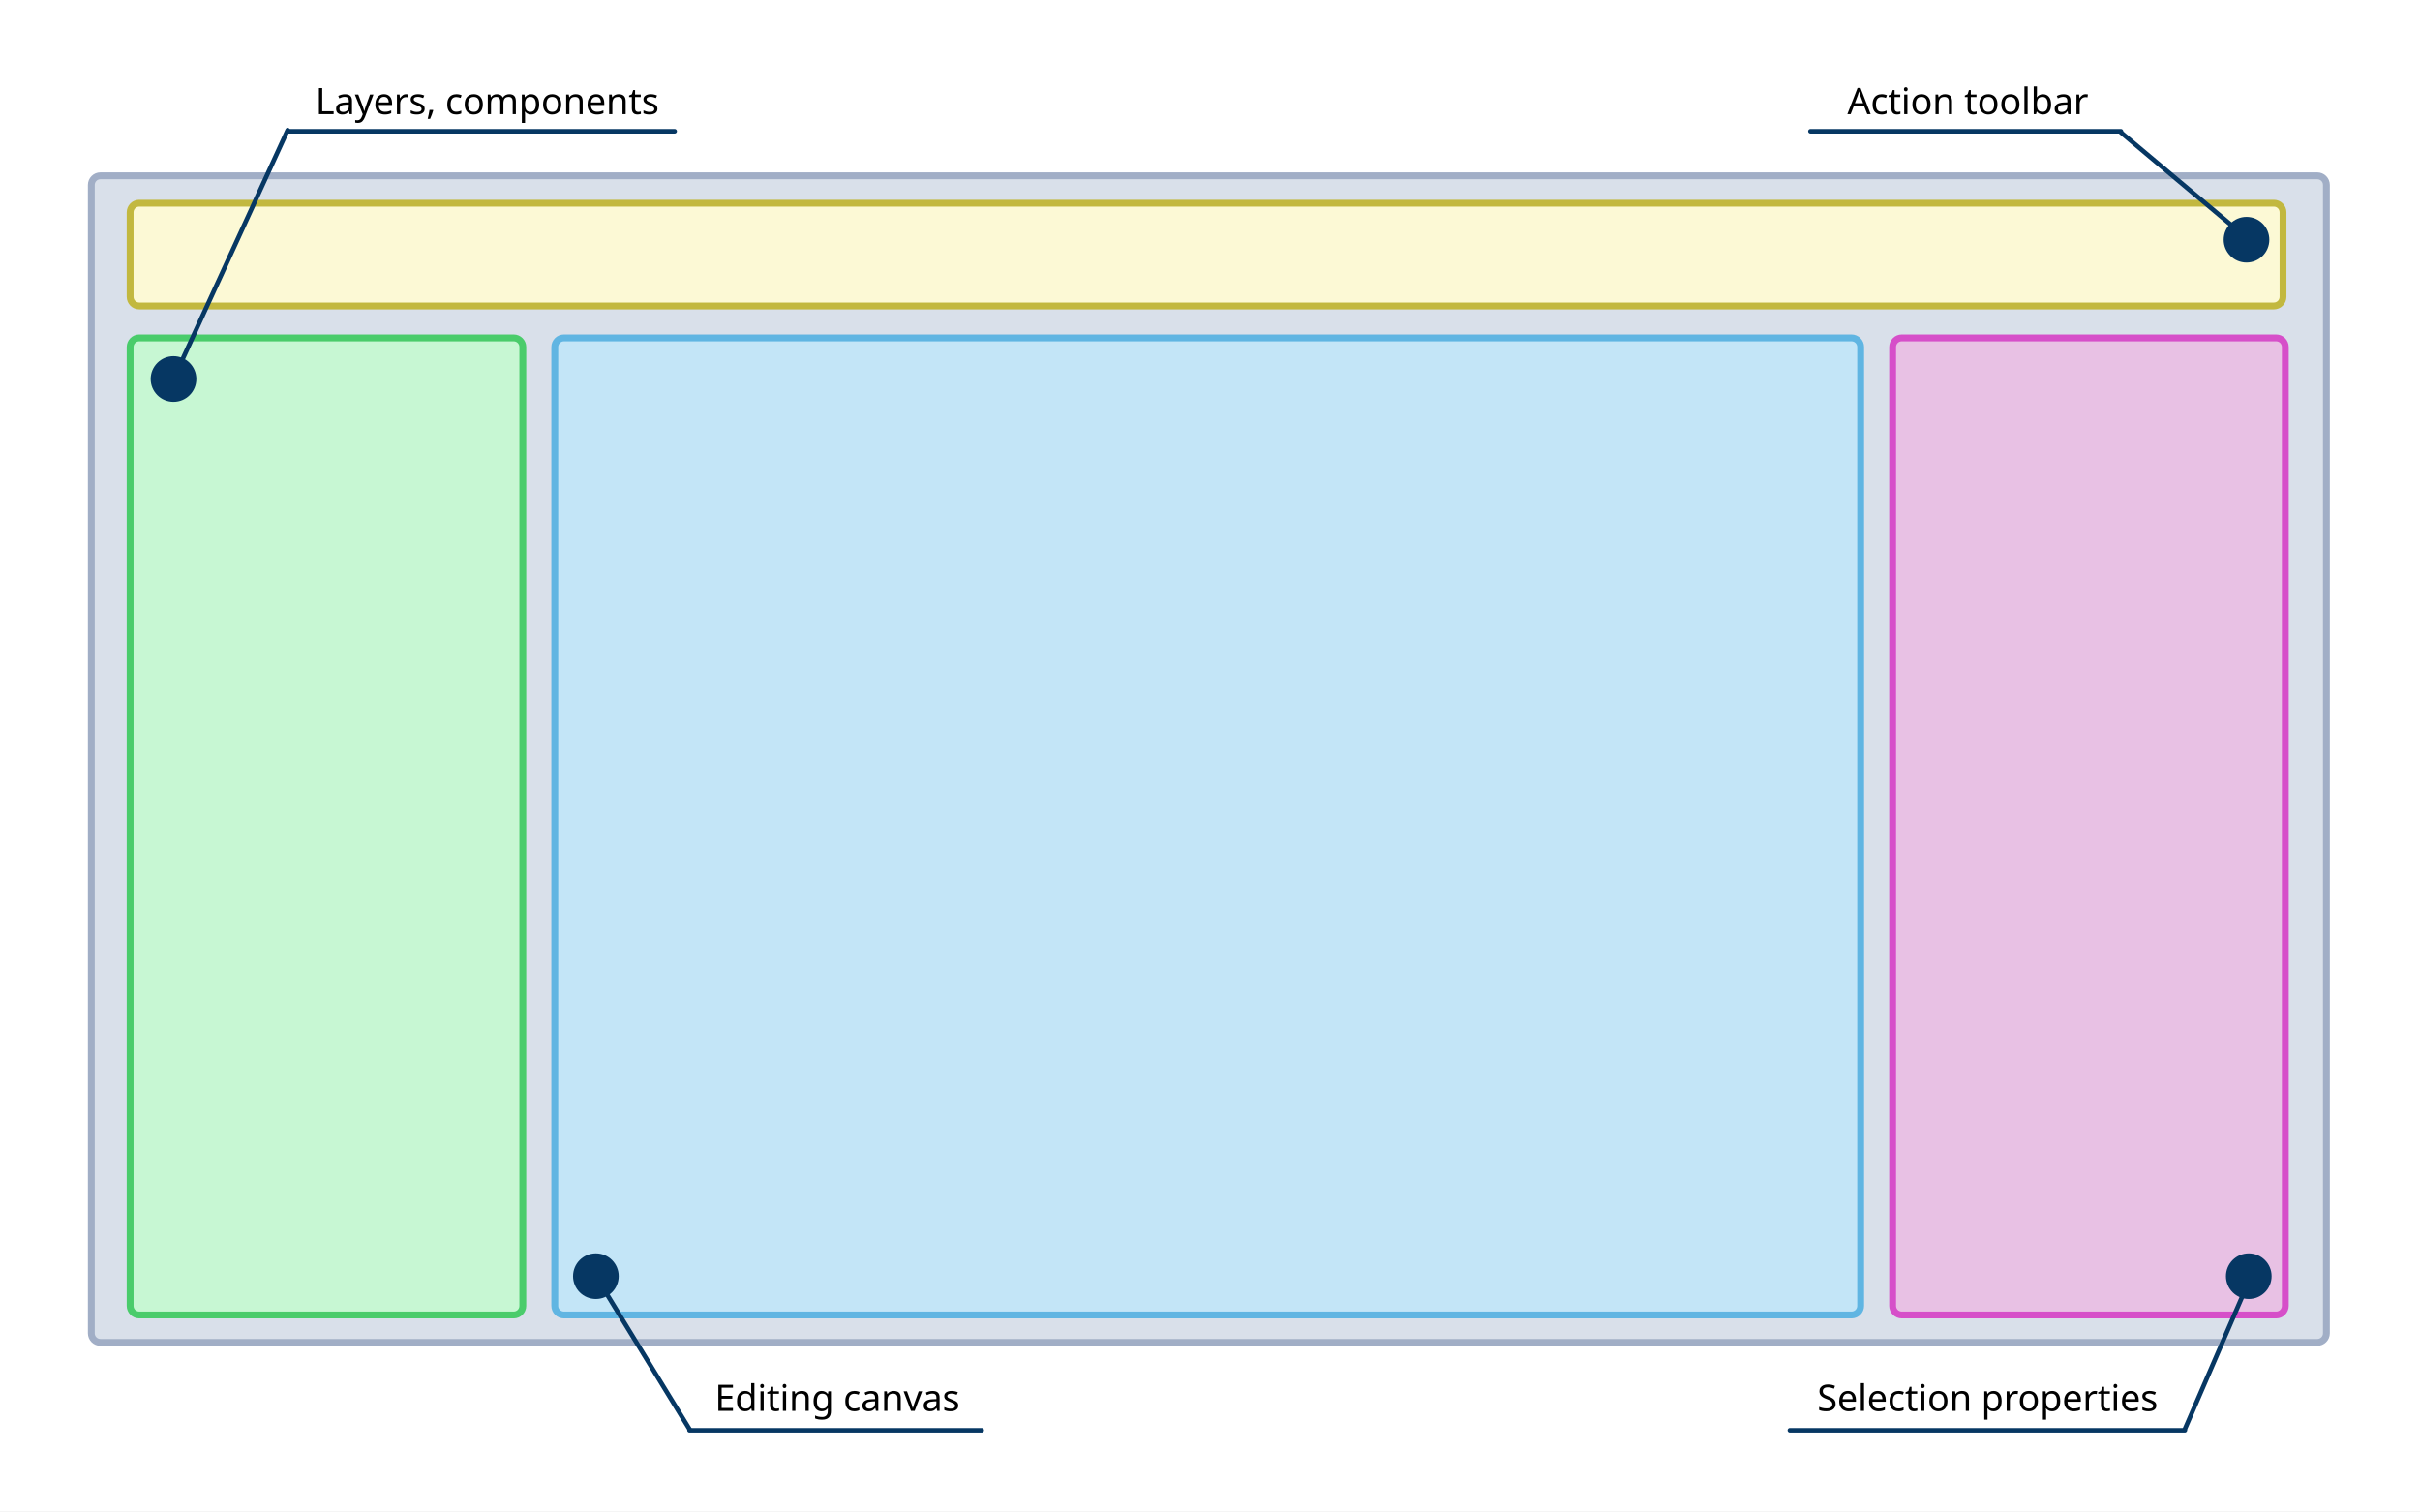
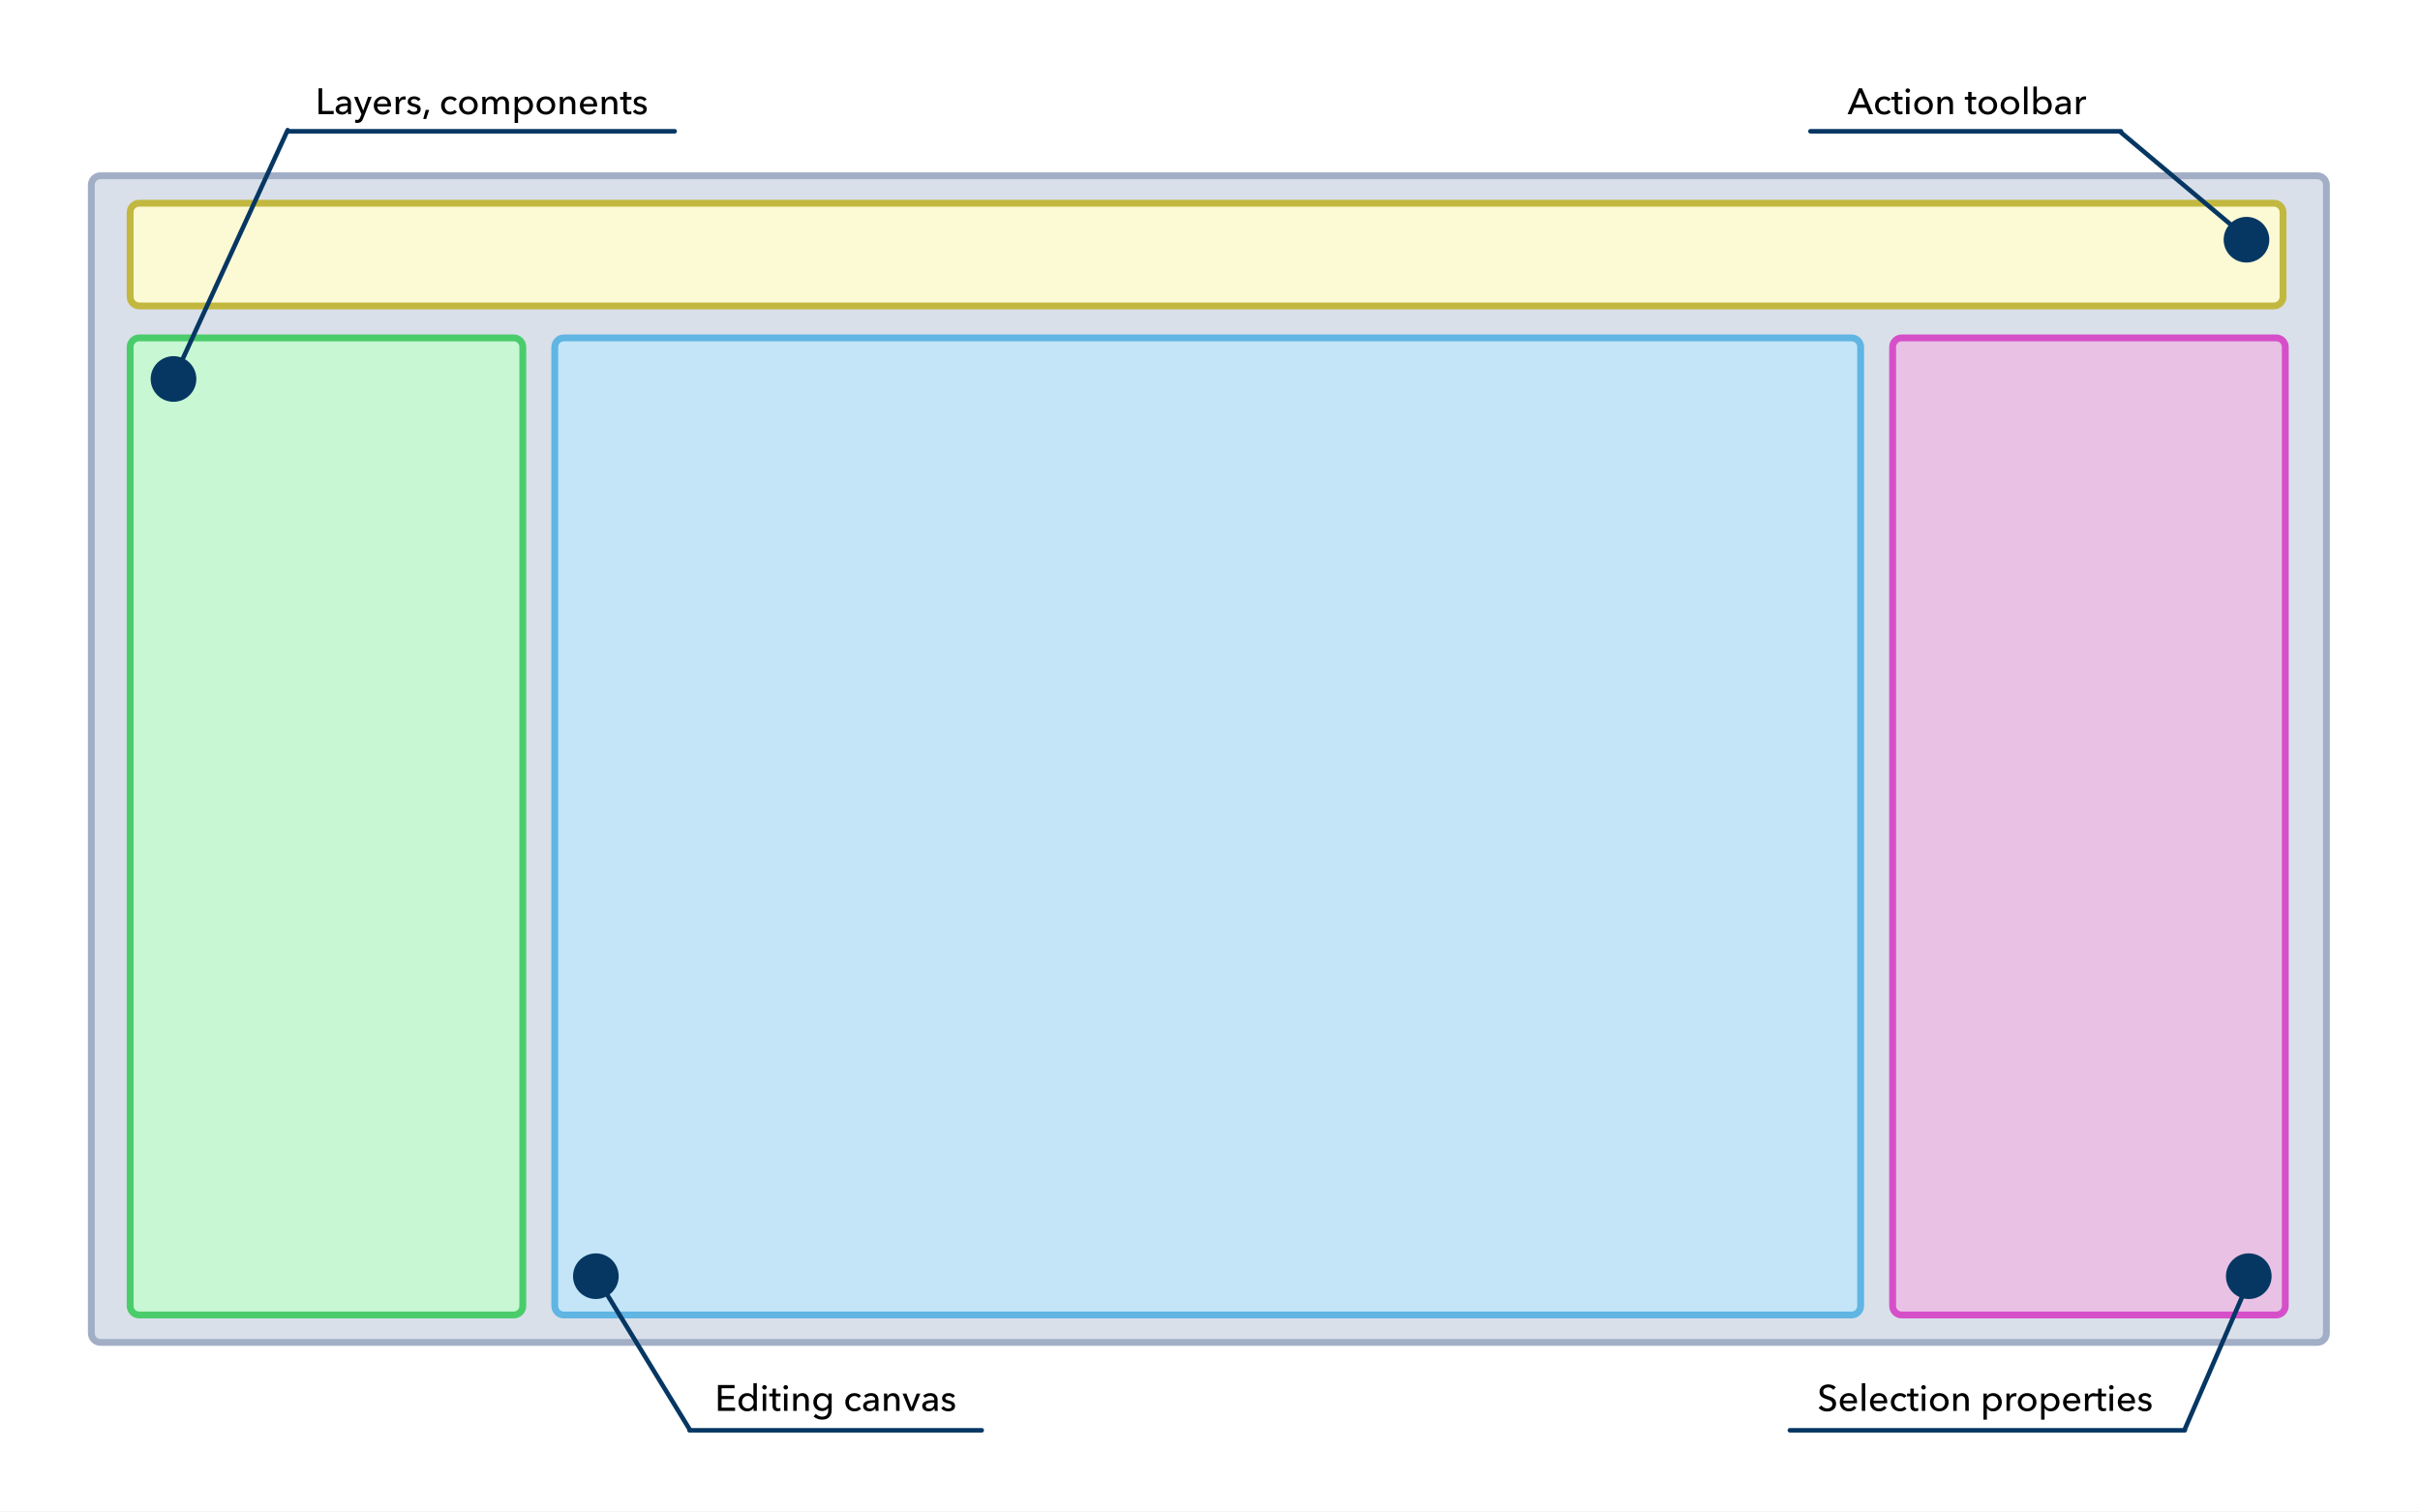
<svg xmlns="http://www.w3.org/2000/svg" width="1060px" height="662px" viewBox="0 0 1060 662" version="1.1">
  <g id="comp_designPatterns" stroke="none" stroke-width="1" fill="none" fill-rule="evenodd">
    <rect fill="#FFFFFF" x="0" y="0" width="1060" height="662" />
    <g id="Group" transform="translate(40, 77)" stroke-width="3">
      <rect id="Rectangle" stroke="#A1AEC6" fill="#D9E0EA" x="0" y="0" width="979" height="511" rx="4" />
      <rect id="Rectangle" stroke="#4ACC6B" fill="#C7F7D3" x="17" y="71" width="172" height="428" rx="4" />
      <rect id="Rectangle" stroke="#60B5E2" fill="#C3E5F7" x="203" y="71" width="572" height="428" rx="4" />
      <rect id="Rectangle" stroke="#D64FC9" fill="#E8C1E4" x="789" y="71" width="172" height="428" rx="4" />
      <rect id="Rectangle" stroke="#C2B83F" fill="#FCF9D5" x="17" y="12" width="943" height="45" rx="4" />
    </g>
    <circle id="Oval" fill="#063763" cx="76" cy="166" r="10" />
    <circle id="Oval" fill="#063763" cx="261" cy="559" r="10" />
    <circle id="Oval" fill="#063763" cx="985" cy="559" r="10" />
    <circle id="Oval" fill="#063763" cx="984" cy="105" r="10" />
    <line x1="985" y1="105" x2="929" y2="58" id="Line" stroke="#063763" stroke-width="2" stroke-linecap="round" stroke-linejoin="round" />
    <line x1="929" y1="57.5" x2="793" y2="57.5" id="Line" stroke="#063763" stroke-width="2" stroke-linecap="round" stroke-linejoin="round" />
-     <text id="Action-toolbar" font-family="AvenirNextforINTUIT-Medium, AvenirNext forINTUIT" font-size="16" font-weight="400" letter-spacing="-0.049" fill="#000000">
-       <tspan x="809.173" y="50">Action toolbar</tspan>
-     </text>
+     <path d="M811.013,50 L812.149,47.216 L817.525,47.216 L818.677,50 L820.469,50 L815.605,38.672 L814.165,38.672 L809.253,50 L811.013,50 Z M816.949,45.824 L812.709,45.824 L814.837,40.512 L816.949,45.824 Z M825.379,50.208 C826.595,50.208 827.571,49.76 828.211,49.024 L827.203,48.112 C826.803,48.624 826.147,48.944 825.379,48.944 C823.795,48.944 822.883,47.648 822.883,46.208 C822.883,44.752 823.795,43.472 825.363,43.472 C826.083,43.472 826.787,43.84 827.107,44.336 L828.195,43.456 C827.571,42.64 826.419,42.208 825.347,42.208 C823.027,42.208 821.299,43.824 821.299,46.208 C821.299,48.624 823.043,50.208 825.379,50.208 Z M832.066,50.128 C832.53,50.128 832.994,50.048 833.346,49.92 L833.298,48.688 C833.042,48.816 832.69,48.88 832.418,48.88 C831.666,48.88 831.346,48.512 831.346,47.6 L831.346,43.648 L833.362,43.648 L833.362,42.416 L831.346,42.416 L831.346,40.24 L829.858,40.24 L829.858,42.416 L828.402,42.416 L828.402,43.648 L829.858,43.648 L829.858,47.76 C829.858,49.328 830.642,50.128 832.066,50.128 Z M835.633,40.64 C836.177,40.64 836.641,40.224 836.641,39.68 C836.641,39.12 836.177,38.704 835.633,38.704 C835.089,38.704 834.641,39.136 834.641,39.68 C834.641,40.208 835.089,40.64 835.633,40.64 Z M836.385,50 L836.385,42.416 L834.881,42.416 L834.881,50 L836.385,50 Z M842.544,50.208 C844.864,50.208 846.64,48.528 846.64,46.192 C846.64,43.856 844.864,42.208 842.544,42.208 C840.224,42.208 838.464,43.856 838.464,46.192 C838.464,48.528 840.224,50.208 842.544,50.208 Z M842.544,48.944 C840.928,48.944 840.016,47.632 840.016,46.192 C840.016,44.752 840.928,43.456 842.544,43.456 C844.176,43.456 845.072,44.752 845.072,46.192 C845.072,47.632 844.176,48.944 842.544,48.944 Z M850.174,50 L850.174,45.968 C850.174,44.464 851.022,43.472 852.206,43.472 C853.598,43.472 853.934,44.56 853.934,45.792 L853.934,50 L855.438,50 L855.438,45.296 C855.438,43.6 854.558,42.208 852.606,42.208 C851.518,42.208 850.51,42.848 850.142,43.664 L850.094,43.664 C850.094,43.344 850.062,42.8 850.03,42.416 L848.606,42.416 C848.654,42.912 848.67,43.648 848.67,44.048 L848.67,50 L850.174,50 Z M864.3,50.128 C864.764,50.128 865.228,50.048 865.58,49.92 L865.532,48.688 C865.276,48.816 864.924,48.88 864.652,48.88 C863.9,48.88 863.58,48.512 863.58,47.6 L863.58,43.648 L865.596,43.648 L865.596,42.416 L863.58,42.416 L863.58,40.24 L862.092,40.24 L862.092,42.416 L860.636,42.416 L860.636,43.648 L862.092,43.648 L862.092,47.76 C862.092,49.328 862.876,50.128 864.3,50.128 Z M870.683,50.208 C873.003,50.208 874.779,48.528 874.779,46.192 C874.779,43.856 873.003,42.208 870.683,42.208 C868.363,42.208 866.603,43.856 866.603,46.192 C866.603,48.528 868.363,50.208 870.683,50.208 Z M870.683,48.944 C869.067,48.944 868.155,47.632 868.155,46.192 C868.155,44.752 869.067,43.456 870.683,43.456 C872.315,43.456 873.211,44.752 873.211,46.192 C873.211,47.632 872.315,48.944 870.683,48.944 Z M880.394,50.208 C882.714,50.208 884.49,48.528 884.49,46.192 C884.49,43.856 882.714,42.208 880.394,42.208 C878.074,42.208 876.314,43.856 876.314,46.192 C876.314,48.528 878.074,50.208 880.394,50.208 Z M880.394,48.944 C878.778,48.944 877.866,47.632 877.866,46.192 C877.866,44.752 878.778,43.456 880.394,43.456 C882.026,43.456 882.922,44.752 882.922,46.192 C882.922,47.632 882.026,48.944 880.394,48.944 Z M888.056,50 L888.056,37.904 L886.552,37.904 L886.552,50 L888.056,50 Z M894.887,50.208 C897.223,50.208 898.711,48.416 898.711,46.192 C898.711,43.952 897.175,42.208 894.919,42.208 C893.671,42.208 892.727,42.816 892.215,43.552 L892.167,43.552 L892.167,37.904 L890.663,37.904 L890.663,50 L892.119,50 L892.119,48.8 L892.151,48.8 C892.743,49.712 893.815,50.208 894.887,50.208 Z M894.631,48.944 C893.095,48.944 892.071,47.664 892.071,46.208 C892.071,44.752 893.095,43.456 894.631,43.456 C896.279,43.456 897.159,44.768 897.159,46.192 C897.159,47.616 896.279,48.944 894.631,48.944 Z M902.95,50.192 C904.086,50.192 904.95,49.728 905.494,48.912 L905.542,48.912 C905.542,49.264 905.59,49.664 905.67,50 L907.03,50 C906.95,49.632 906.918,49.008 906.918,48.496 L906.918,45.184 C906.918,43.504 905.926,42.208 903.75,42.208 C902.518,42.208 901.382,42.64 900.646,43.344 L901.446,44.304 C901.958,43.792 902.758,43.424 903.606,43.424 C904.726,43.424 905.478,43.968 905.478,45.088 L905.478,45.296 C902.918,45.296 900.198,45.568 900.198,47.856 C900.198,49.6 901.75,50.192 902.95,50.192 Z M903.286,49.008 C902.534,49.008 901.734,48.72 901.734,47.824 C901.734,46.544 903.622,46.384 905.11,46.384 L905.478,46.384 L905.478,46.784 C905.478,48.064 904.694,49.008 903.286,49.008 Z M910.885,50 L910.885,46.016 C910.885,44.752 911.573,43.584 913.013,43.584 C913.253,43.584 913.509,43.616 913.701,43.664 L913.765,42.272 C913.589,42.224 913.381,42.208 913.173,42.208 C912.149,42.208 911.269,42.816 910.853,43.696 L910.805,43.696 C910.805,43.376 910.773,42.8 910.741,42.416 L909.317,42.416 C909.365,42.912 909.381,43.648 909.381,44.048 L909.381,50 L910.885,50 Z" id="Actiontoolbar" fill="#000000" fill-rule="nonzero" />
    <line x1="261" y1="559" x2="302" y2="626" id="Line" stroke="#063763" stroke-width="2" stroke-linecap="round" stroke-linejoin="round" />
    <line x1="430" y1="626.5" x2="302" y2="626.5" id="Line" stroke="#063763" stroke-width="2" stroke-linecap="round" stroke-linejoin="round" />
-     <text id="Editing-canvas" font-family="AvenirNextforINTUIT-Medium, AvenirNext forINTUIT" font-size="16" font-weight="400" letter-spacing="-0.049" fill="#000000">
-       <tspan x="313.105" y="618">Editing canvas</tspan>
-     </text>
+     <path d="M321.985,618 L321.985,616.592 L316.065,616.592 L316.065,612.816 L321.409,612.816 L321.409,611.456 L316.065,611.456 L316.065,608.064 L321.745,608.064 L321.745,606.672 L314.481,606.672 L314.481,618 L321.985,618 Z M327.279,618.208 C328.351,618.208 329.439,617.712 330.015,616.8 L330.047,616.8 L330.047,618 L331.503,618 L331.503,605.904 L329.999,605.904 L329.999,611.552 L329.967,611.552 C329.439,610.816 328.495,610.208 327.263,610.208 C324.991,610.208 323.455,611.952 323.455,614.192 C323.455,616.416 324.943,618.208 327.279,618.208 Z M327.535,616.944 C325.887,616.944 325.023,615.616 325.023,614.192 C325.023,612.768 325.887,611.456 327.535,611.456 C329.071,611.456 330.095,612.752 330.095,614.208 C330.095,615.664 329.071,616.944 327.535,616.944 Z M334.846,608.64 C335.39,608.64 335.854,608.224 335.854,607.68 C335.854,607.12 335.39,606.704 334.846,606.704 C334.302,606.704 333.854,607.136 333.854,607.68 C333.854,608.208 334.302,608.64 334.846,608.64 Z M335.598,618 L335.598,610.416 L334.094,610.416 L334.094,618 L335.598,618 Z M340.589,618.128 C341.053,618.128 341.517,618.048 341.869,617.92 L341.821,616.688 C341.565,616.816 341.213,616.88 340.941,616.88 C340.189,616.88 339.869,616.512 339.869,615.6 L339.869,611.648 L341.885,611.648 L341.885,610.416 L339.869,610.416 L339.869,608.24 L338.381,608.24 L338.381,610.416 L336.925,610.416 L336.925,611.648 L338.381,611.648 L338.381,615.76 C338.381,617.328 339.165,618.128 340.589,618.128 Z M344.156,608.64 C344.7,608.64 345.164,608.224 345.164,607.68 C345.164,607.12 344.7,606.704 344.156,606.704 C343.612,606.704 343.164,607.136 343.164,607.68 C343.164,608.208 343.612,608.64 344.156,608.64 Z M344.908,618 L344.908,610.416 L343.404,610.416 L343.404,618 L344.908,618 Z M348.986,618 L348.986,613.968 C348.986,612.464 349.834,611.472 351.018,611.472 C352.41,611.472 352.746,612.56 352.746,613.792 L352.746,618 L354.25,618 L354.25,613.296 C354.25,611.6 353.37,610.208 351.418,610.208 C350.33,610.208 349.322,610.848 348.954,611.664 L348.906,611.664 C348.906,611.344 348.874,610.8 348.842,610.416 L347.418,610.416 C347.466,610.912 347.482,611.648 347.482,612.048 L347.482,618 L348.986,618 Z M360.089,621.84 C363.241,621.84 364.281,619.824 364.281,617.616 L364.281,610.416 L362.825,610.416 L362.825,611.632 L362.793,611.632 C362.217,610.688 361.145,610.208 360.057,610.208 C357.737,610.208 356.249,611.984 356.249,614.16 C356.249,616.336 357.753,618.064 360.073,618.064 C361.145,618.064 362.185,617.6 362.745,616.752 L362.777,616.752 L362.777,617.728 C362.777,619.296 362.105,620.528 360.105,620.528 C359.065,620.528 357.993,620.032 357.337,619.296 L356.377,620.464 C357.321,621.328 358.777,621.84 360.089,621.84 Z M360.313,616.8 C358.729,616.8 357.801,615.52 357.801,614.128 C357.801,612.672 358.729,611.456 360.313,611.456 C361.849,611.456 362.889,612.688 362.889,614.128 C362.889,615.632 361.865,616.8 360.313,616.8 Z M374.343,618.208 C375.559,618.208 376.535,617.76 377.175,617.024 L376.167,616.112 C375.767,616.624 375.111,616.944 374.343,616.944 C372.759,616.944 371.847,615.648 371.847,614.208 C371.847,612.752 372.759,611.472 374.327,611.472 C375.047,611.472 375.751,611.84 376.071,612.336 L377.159,611.456 C376.535,610.64 375.383,610.208 374.311,610.208 C371.991,610.208 370.263,611.824 370.263,614.208 C370.263,616.624 372.007,618.208 374.343,618.208 Z M380.806,618.192 C381.942,618.192 382.806,617.728 383.35,616.912 L383.398,616.912 C383.398,617.264 383.446,617.664 383.526,618 L384.886,618 C384.806,617.632 384.774,617.008 384.774,616.496 L384.774,613.184 C384.774,611.504 383.782,610.208 381.606,610.208 C380.374,610.208 379.238,610.64 378.502,611.344 L379.302,612.304 C379.814,611.792 380.614,611.424 381.462,611.424 C382.582,611.424 383.334,611.968 383.334,613.088 L383.334,613.296 C380.774,613.296 378.054,613.568 378.054,615.856 C378.054,617.6 379.606,618.192 380.806,618.192 Z M381.142,617.008 C380.39,617.008 379.59,616.72 379.59,615.824 C379.59,614.544 381.478,614.384 382.966,614.384 L383.334,614.384 L383.334,614.784 C383.334,616.064 382.55,617.008 381.142,617.008 Z M388.74,618 L388.74,613.968 C388.74,612.464 389.588,611.472 390.772,611.472 C392.164,611.472 392.5,612.56 392.5,613.792 L392.5,618 L394.004,618 L394.004,613.296 C394.004,611.6 393.124,610.208 391.172,610.208 C390.084,610.208 389.076,610.848 388.708,611.664 L388.66,611.664 C388.66,611.344 388.628,610.8 388.596,610.416 L387.172,610.416 C387.22,610.912 387.236,611.648 387.236,612.048 L387.236,618 L388.74,618 Z M400.067,618 L403.107,610.416 L401.507,610.416 L399.267,616.384 L399.235,616.384 L397.011,610.416 L395.347,610.416 L398.435,618 L400.067,618 Z M406.706,618.192 C407.842,618.192 408.706,617.728 409.25,616.912 L409.298,616.912 C409.298,617.264 409.346,617.664 409.426,618 L410.786,618 C410.706,617.632 410.674,617.008 410.674,616.496 L410.674,613.184 C410.674,611.504 409.682,610.208 407.506,610.208 C406.274,610.208 405.138,610.64 404.402,611.344 L405.202,612.304 C405.714,611.792 406.514,611.424 407.362,611.424 C408.482,611.424 409.234,611.968 409.234,613.088 L409.234,613.296 C406.674,613.296 403.954,613.568 403.954,615.856 C403.954,617.6 405.506,618.192 406.706,618.192 Z M407.042,617.008 C406.29,617.008 405.49,616.72 405.49,615.824 C405.49,614.544 407.378,614.384 408.866,614.384 L409.234,614.384 L409.234,614.784 C409.234,616.064 408.45,617.008 407.042,617.008 Z M415.313,618.208 C416.849,618.208 418.337,617.552 418.337,615.76 C418.337,614.432 417.233,613.84 415.793,613.52 C414.641,613.264 414.065,613.024 414.065,612.384 C414.065,611.664 414.785,611.392 415.473,611.392 C416.241,611.392 416.897,611.792 417.233,612.336 L418.273,611.456 C417.729,610.64 416.593,610.208 415.521,610.208 C414.081,610.208 412.657,610.896 412.657,612.528 C412.657,613.952 413.857,614.384 414.865,614.624 C416.161,614.928 416.849,615.184 416.849,615.888 C416.849,616.72 416.097,616.992 415.345,616.992 C414.497,616.992 413.729,616.528 413.329,615.936 L412.257,616.848 C412.977,617.76 414.161,618.208 415.313,618.208 Z" id="Editingcanvas" fill="#000000" fill-rule="nonzero" />
    <line x1="957" y1="626" x2="986" y2="559" id="Line" stroke="#063763" stroke-width="2" stroke-linecap="round" stroke-linejoin="round" />
    <line x1="957" y1="626.5" x2="784" y2="626.5" id="Line" stroke="#063763" stroke-width="2" stroke-linecap="round" stroke-linejoin="round" />
-     <text id="Selection-properties" font-family="AvenirNextforINTUIT-Medium, AvenirNext forINTUIT" font-size="16" font-weight="400" letter-spacing="-0.049" fill="#000000">
-       <tspan x="796" y="618">Selection properties</tspan>
-     </text>
+     <path d="M800.32,618.288 C802.336,618.288 804.24,617.2 804.24,614.848 C804.24,612.592 802.432,612.016 800.912,611.536 C799.632,611.12 798.592,610.784 798.592,609.552 C798.592,608.272 799.776,607.712 800.8,607.712 C801.744,607.712 802.56,608.144 803.008,608.768 L804.128,607.68 C803.424,606.896 802.192,606.384 800.88,606.384 C799.008,606.384 796.992,607.36 796.992,609.616 C796.992,611.696 798.496,612.352 799.936,612.8 C801.376,613.248 802.624,613.616 802.624,614.992 C802.624,616.336 801.408,616.928 800.352,616.928 C799.312,616.928 798.352,616.384 797.824,615.6 L796.592,616.64 C797.456,617.728 798.896,618.288 800.32,618.288 Z M809.855,618.208 C811.199,618.208 812.303,617.712 813.119,616.656 L812.063,615.808 C811.631,616.448 810.879,616.96 809.855,616.96 C808.527,616.96 807.439,615.952 807.391,614.656 L813.407,614.656 C813.423,614.48 813.423,614.304 813.423,614.144 C813.423,611.728 812.015,610.208 809.775,610.208 C807.551,610.208 805.855,611.856 805.855,614.224 C805.855,616.608 807.551,618.208 809.855,618.208 Z M811.903,613.536 L807.391,613.536 C807.487,612.352 808.479,611.392 809.775,611.392 C811.167,611.392 811.871,612.336 811.903,613.536 Z M817.006,618 L817.006,605.904 L815.502,605.904 L815.502,618 L817.006,618 Z M823.084,618.208 C824.428,618.208 825.532,617.712 826.348,616.656 L825.292,615.808 C824.86,616.448 824.108,616.96 823.084,616.96 C821.756,616.96 820.668,615.952 820.62,614.656 L826.636,614.656 C826.652,614.48 826.652,614.304 826.652,614.144 C826.652,611.728 825.244,610.208 823.004,610.208 C820.78,610.208 819.084,611.856 819.084,614.224 C819.084,616.608 820.78,618.208 823.084,618.208 Z M825.132,613.536 L820.62,613.536 C820.716,612.352 821.708,611.392 823.004,611.392 C824.396,611.392 825.1,612.336 825.132,613.536 Z M832.283,618.208 C833.499,618.208 834.475,617.76 835.115,617.024 L834.107,616.112 C833.707,616.624 833.051,616.944 832.283,616.944 C830.699,616.944 829.787,615.648 829.787,614.208 C829.787,612.752 830.699,611.472 832.267,611.472 C832.987,611.472 833.691,611.84 834.011,612.336 L835.099,611.456 C834.475,610.64 833.323,610.208 832.251,610.208 C829.931,610.208 828.203,611.824 828.203,614.208 C828.203,616.624 829.947,618.208 832.283,618.208 Z M838.97,618.128 C839.434,618.128 839.898,618.048 840.25,617.92 L840.202,616.688 C839.946,616.816 839.594,616.88 839.322,616.88 C838.57,616.88 838.25,616.512 838.25,615.6 L838.25,611.648 L840.266,611.648 L840.266,610.416 L838.25,610.416 L838.25,608.24 L836.762,608.24 L836.762,610.416 L835.306,610.416 L835.306,611.648 L836.762,611.648 L836.762,615.76 C836.762,617.328 837.546,618.128 838.97,618.128 Z M842.537,608.64 C843.081,608.64 843.545,608.224 843.545,607.68 C843.545,607.12 843.081,606.704 842.537,606.704 C841.993,606.704 841.545,607.136 841.545,607.68 C841.545,608.208 841.993,608.64 842.537,608.64 Z M843.289,618 L843.289,610.416 L841.785,610.416 L841.785,618 L843.289,618 Z M849.447,618.208 C851.767,618.208 853.543,616.528 853.543,614.192 C853.543,611.856 851.767,610.208 849.447,610.208 C847.127,610.208 845.367,611.856 845.367,614.192 C845.367,616.528 847.127,618.208 849.447,618.208 Z M849.447,616.944 C847.831,616.944 846.919,615.632 846.919,614.192 C846.919,612.752 847.831,611.456 849.447,611.456 C851.079,611.456 851.975,612.752 851.975,614.192 C851.975,615.632 851.079,616.944 849.447,616.944 Z M857.078,618 L857.078,613.968 C857.078,612.464 857.926,611.472 859.11,611.472 C860.502,611.472 860.838,612.56 860.838,613.792 L860.838,618 L862.342,618 L862.342,613.296 C862.342,611.6 861.462,610.208 859.51,610.208 C858.422,610.208 857.414,610.848 857.046,611.664 L856.998,611.664 C856.998,611.344 856.966,610.8 856.934,610.416 L855.51,610.416 C855.558,610.912 855.574,611.648 855.574,612.048 L855.574,618 L857.078,618 Z M870.292,621.84 L870.292,616.864 L870.34,616.864 C870.9,617.712 871.94,618.208 873.012,618.208 C875.348,618.208 876.836,616.416 876.836,614.192 C876.836,611.952 875.3,610.208 873.044,610.208 C871.796,610.208 870.804,610.8 870.308,611.6 L870.26,611.6 L870.26,610.416 L868.788,610.416 L868.788,621.84 L870.292,621.84 Z M872.756,616.944 C871.22,616.944 870.196,615.664 870.196,614.208 C870.196,612.752 871.22,611.456 872.756,611.456 C874.404,611.456 875.284,612.768 875.284,614.192 C875.284,615.616 874.404,616.944 872.756,616.944 Z M880.386,618 L880.386,614.016 C880.386,612.752 881.074,611.584 882.514,611.584 C882.754,611.584 883.01,611.616 883.202,611.664 L883.266,610.272 C883.09,610.224 882.882,610.208 882.674,610.208 C881.65,610.208 880.77,610.816 880.354,611.696 L880.306,611.696 C880.306,611.376 880.274,610.8 880.242,610.416 L878.818,610.416 C878.866,610.912 878.882,611.648 878.882,612.048 L878.882,618 L880.386,618 Z M887.921,618.208 C890.241,618.208 892.017,616.528 892.017,614.192 C892.017,611.856 890.241,610.208 887.921,610.208 C885.601,610.208 883.841,611.856 883.841,614.192 C883.841,616.528 885.601,618.208 887.921,618.208 Z M887.921,616.944 C886.305,616.944 885.393,615.632 885.393,614.192 C885.393,612.752 886.305,611.456 887.921,611.456 C889.553,611.456 890.449,612.752 890.449,614.192 C890.449,615.632 889.553,616.944 887.921,616.944 Z M895.552,621.84 L895.552,616.864 L895.6,616.864 C896.16,617.712 897.2,618.208 898.272,618.208 C900.608,618.208 902.096,616.416 902.096,614.192 C902.096,611.952 900.56,610.208 898.304,610.208 C897.056,610.208 896.064,610.8 895.568,611.6 L895.52,611.6 L895.52,610.416 L894.048,610.416 L894.048,621.84 L895.552,621.84 Z M898.016,616.944 C896.48,616.944 895.456,615.664 895.456,614.208 C895.456,612.752 896.48,611.456 898.016,611.456 C899.664,611.456 900.544,612.768 900.544,614.192 C900.544,615.616 899.664,616.944 898.016,616.944 Z M907.647,618.208 C908.991,618.208 910.095,617.712 910.911,616.656 L909.855,615.808 C909.423,616.448 908.671,616.96 907.647,616.96 C906.319,616.96 905.231,615.952 905.183,614.656 L911.199,614.656 C911.215,614.48 911.215,614.304 911.215,614.144 C911.215,611.728 909.807,610.208 907.567,610.208 C905.343,610.208 903.647,611.856 903.647,614.224 C903.647,616.608 905.343,618.208 907.647,618.208 Z M909.695,613.536 L905.183,613.536 C905.279,612.352 906.271,611.392 907.567,611.392 C908.959,611.392 909.663,612.336 909.695,613.536 Z M914.766,618 L914.766,614.016 C914.766,612.752 915.454,611.584 916.894,611.584 C917.134,611.584 917.39,611.616 917.582,611.664 L917.646,610.272 C917.47,610.224 917.262,610.208 917.054,610.208 C916.03,610.208 915.15,610.816 914.734,611.696 L914.686,611.696 C914.686,611.376 914.654,610.8 914.622,610.416 L913.198,610.416 C913.246,610.912 913.262,611.648 913.262,612.048 L913.262,618 L914.766,618 Z M921.228,618.128 C921.692,618.128 922.156,618.048 922.508,617.92 L922.46,616.688 C922.204,616.816 921.852,616.88 921.58,616.88 C920.828,616.88 920.508,616.512 920.508,615.6 L920.508,611.648 L922.524,611.648 L922.524,610.416 L920.508,610.416 L920.508,608.24 L919.02,608.24 L919.02,610.416 L917.564,610.416 L917.564,611.648 L919.02,611.648 L919.02,615.76 C919.02,617.328 919.804,618.128 921.228,618.128 Z M924.795,608.64 C925.339,608.64 925.803,608.224 925.803,607.68 C925.803,607.12 925.339,606.704 924.795,606.704 C924.251,606.704 923.803,607.136 923.803,607.68 C923.803,608.208 924.251,608.64 924.795,608.64 Z M925.547,618 L925.547,610.416 L924.043,610.416 L924.043,618 L925.547,618 Z M931.626,618.208 C932.97,618.208 934.074,617.712 934.89,616.656 L933.834,615.808 C933.402,616.448 932.65,616.96 931.626,616.96 C930.298,616.96 929.21,615.952 929.162,614.656 L935.178,614.656 C935.194,614.48 935.194,614.304 935.194,614.144 C935.194,611.728 933.786,610.208 931.546,610.208 C929.322,610.208 927.626,611.856 927.626,614.224 C927.626,616.608 929.322,618.208 931.626,618.208 Z M933.674,613.536 L929.162,613.536 C929.258,612.352 930.25,611.392 931.546,611.392 C932.938,611.392 933.642,612.336 933.674,613.536 Z M939.417,618.208 C940.953,618.208 942.441,617.552 942.441,615.76 C942.441,614.432 941.337,613.84 939.897,613.52 C938.745,613.264 938.169,613.024 938.169,612.384 C938.169,611.664 938.889,611.392 939.577,611.392 C940.345,611.392 941.001,611.792 941.337,612.336 L942.377,611.456 C941.833,610.64 940.697,610.208 939.625,610.208 C938.185,610.208 936.761,610.896 936.761,612.528 C936.761,613.952 937.961,614.384 938.969,614.624 C940.265,614.928 940.953,615.184 940.953,615.888 C940.953,616.72 940.201,616.992 939.449,616.992 C938.601,616.992 937.833,616.528 937.433,615.936 L936.361,616.848 C937.081,617.76 938.265,618.208 939.417,618.208 Z" id="Selectionproperties" fill="#000000" fill-rule="nonzero" />
    <line x1="126" y1="57" x2="76" y2="166" id="Line" stroke="#063763" stroke-width="2" stroke-linecap="round" stroke-linejoin="round" />
    <line x1="295.5" y1="57.5" x2="126" y2="57.5" id="Line" stroke="#063763" stroke-width="2" stroke-linecap="round" stroke-linejoin="round" />
-     <text id="Layers,-components" font-family="AvenirNextforINTUIT-Medium, AvenirNext forINTUIT" font-size="16" font-weight="400" letter-spacing="-0.049" fill="#000000">
-       <tspan x="138.155" y="50">Layers, components</tspan>
-     </text>
+     <path d="M146.171,50 L146.171,48.592 L141.115,48.592 L141.115,38.672 L139.531,38.672 L139.531,50 L146.171,50 Z M149.77,50.192 C150.906,50.192 151.77,49.728 152.314,48.912 L152.362,48.912 C152.362,49.264 152.41,49.664 152.49,50 L153.85,50 C153.77,49.632 153.738,49.008 153.738,48.496 L153.738,45.184 C153.738,43.504 152.746,42.208 150.57,42.208 C149.338,42.208 148.202,42.64 147.466,43.344 L148.266,44.304 C148.778,43.792 149.578,43.424 150.426,43.424 C151.546,43.424 152.298,43.968 152.298,45.088 L152.298,45.296 C149.738,45.296 147.018,45.568 147.018,47.856 C147.018,49.6 148.57,50.192 149.77,50.192 Z M150.106,49.008 C149.354,49.008 148.554,48.72 148.554,47.824 C148.554,46.544 150.442,46.384 151.93,46.384 L152.298,46.384 L152.298,46.784 C152.298,48.064 151.514,49.008 150.106,49.008 Z M156.505,53.84 C157.993,53.84 158.633,53.056 159.129,51.792 L162.809,42.416 L161.209,42.416 L159.113,48.368 L159.081,48.368 L156.729,42.416 L155.049,42.416 L158.297,50 L157.817,51.264 C157.497,52.08 157.193,52.528 156.409,52.528 C156.169,52.528 155.897,52.48 155.657,52.4 L155.513,53.728 C155.849,53.808 156.185,53.84 156.505,53.84 Z M167.719,50.208 C169.063,50.208 170.167,49.712 170.983,48.656 L169.927,47.808 C169.495,48.448 168.743,48.96 167.719,48.96 C166.391,48.96 165.303,47.952 165.255,46.656 L171.271,46.656 C171.287,46.48 171.287,46.304 171.287,46.144 C171.287,43.728 169.879,42.208 167.639,42.208 C165.415,42.208 163.719,43.856 163.719,46.224 C163.719,48.608 165.415,50.208 167.719,50.208 Z M169.767,45.536 L165.255,45.536 C165.351,44.352 166.343,43.392 167.639,43.392 C169.031,43.392 169.735,44.336 169.767,45.536 Z M174.838,50 L174.838,46.016 C174.838,44.752 175.526,43.584 176.966,43.584 C177.206,43.584 177.462,43.616 177.654,43.664 L177.718,42.272 C177.542,42.224 177.334,42.208 177.126,42.208 C176.102,42.208 175.222,42.816 174.806,43.696 L174.758,43.696 C174.758,43.376 174.726,42.8 174.694,42.416 L173.27,42.416 C173.318,42.912 173.334,43.648 173.334,44.048 L173.334,50 L174.838,50 Z M181.253,50.208 C182.789,50.208 184.277,49.552 184.277,47.76 C184.277,46.432 183.173,45.84 181.733,45.52 C180.581,45.264 180.005,45.024 180.005,44.384 C180.005,43.664 180.725,43.392 181.413,43.392 C182.181,43.392 182.837,43.792 183.173,44.336 L184.213,43.456 C183.669,42.64 182.533,42.208 181.461,42.208 C180.021,42.208 178.597,42.896 178.597,44.528 C178.597,45.952 179.797,46.384 180.805,46.624 C182.101,46.928 182.789,47.184 182.789,47.888 C182.789,48.72 182.037,48.992 181.285,48.992 C180.437,48.992 179.669,48.528 179.269,47.936 L178.197,48.848 C178.917,49.76 180.101,50.208 181.253,50.208 Z M186.66,52.128 L187.988,48.128 L186.484,48.128 L185.38,52.128 L186.66,52.128 Z M197.297,50.208 C198.513,50.208 199.489,49.76 200.129,49.024 L199.121,48.112 C198.721,48.624 198.065,48.944 197.297,48.944 C195.713,48.944 194.801,47.648 194.801,46.208 C194.801,44.752 195.713,43.472 197.281,43.472 C198.001,43.472 198.705,43.84 199.025,44.336 L200.113,43.456 C199.489,42.64 198.337,42.208 197.265,42.208 C194.945,42.208 193.217,43.824 193.217,46.208 C193.217,48.624 194.961,50.208 197.297,50.208 Z M205.152,50.208 C207.472,50.208 209.248,48.528 209.248,46.192 C209.248,43.856 207.472,42.208 205.152,42.208 C202.832,42.208 201.072,43.856 201.072,46.192 C201.072,48.528 202.832,50.208 205.152,50.208 Z M205.152,48.944 C203.536,48.944 202.624,47.632 202.624,46.192 C202.624,44.752 203.536,43.456 205.152,43.456 C206.784,43.456 207.68,44.752 207.68,46.192 C207.68,47.632 206.784,48.944 205.152,48.944 Z M212.783,50 L212.783,45.968 C212.783,44.464 213.615,43.472 214.719,43.472 C215.919,43.472 216.319,44.304 216.319,45.488 L216.319,50 L217.823,50 L217.823,45.904 C217.823,44.72 218.367,43.472 219.743,43.472 C221.055,43.472 221.423,44.56 221.423,45.792 L221.423,50 L222.927,50 L222.927,45.296 C222.927,43.6 222.047,42.208 220.095,42.208 C219.023,42.208 218.031,42.752 217.519,43.728 C217.055,42.656 216.175,42.208 215.167,42.208 C214.015,42.208 213.135,42.864 212.751,43.664 L212.703,43.664 C212.703,43.344 212.671,42.8 212.639,42.416 L211.215,42.416 C211.263,42.912 211.279,43.648 211.279,44.048 L211.279,50 L212.783,50 Z M226.926,53.84 L226.926,48.864 L226.974,48.864 C227.534,49.712 228.574,50.208 229.646,50.208 C231.982,50.208 233.47,48.416 233.47,46.192 C233.47,43.952 231.934,42.208 229.678,42.208 C228.43,42.208 227.438,42.8 226.942,43.6 L226.894,43.6 L226.894,42.416 L225.422,42.416 L225.422,53.84 L226.926,53.84 Z M229.39,48.944 C227.854,48.944 226.83,47.664 226.83,46.208 C226.83,44.752 227.854,43.456 229.39,43.456 C231.038,43.456 231.918,44.768 231.918,46.192 C231.918,47.616 231.038,48.944 229.39,48.944 Z M239.1,50.208 C241.42,50.208 243.196,48.528 243.196,46.192 C243.196,43.856 241.42,42.208 239.1,42.208 C236.78,42.208 235.02,43.856 235.02,46.192 C235.02,48.528 236.78,50.208 239.1,50.208 Z M239.1,48.944 C237.484,48.944 236.572,47.632 236.572,46.192 C236.572,44.752 237.484,43.456 239.1,43.456 C240.732,43.456 241.628,44.752 241.628,46.192 C241.628,47.632 240.732,48.944 239.1,48.944 Z M246.731,50 L246.731,45.968 C246.731,44.464 247.579,43.472 248.763,43.472 C250.155,43.472 250.491,44.56 250.491,45.792 L250.491,50 L251.995,50 L251.995,45.296 C251.995,43.6 251.115,42.208 249.163,42.208 C248.075,42.208 247.067,42.848 246.699,43.664 L246.651,43.664 C246.651,43.344 246.619,42.8 246.587,42.416 L245.163,42.416 C245.211,42.912 245.227,43.648 245.227,44.048 L245.227,50 L246.731,50 Z M257.994,50.208 C259.338,50.208 260.442,49.712 261.258,48.656 L260.202,47.808 C259.77,48.448 259.018,48.96 257.994,48.96 C256.666,48.96 255.578,47.952 255.53,46.656 L261.546,46.656 C261.562,46.48 261.562,46.304 261.562,46.144 C261.562,43.728 260.154,42.208 257.914,42.208 C255.69,42.208 253.994,43.856 253.994,46.224 C253.994,48.608 255.69,50.208 257.994,50.208 Z M260.042,45.536 L255.53,45.536 C255.626,44.352 256.618,43.392 257.914,43.392 C259.306,43.392 260.01,44.336 260.042,45.536 Z M265.113,50 L265.113,45.968 C265.113,44.464 265.961,43.472 267.145,43.472 C268.537,43.472 268.873,44.56 268.873,45.792 L268.873,50 L270.377,50 L270.377,45.296 C270.377,43.6 269.497,42.208 267.545,42.208 C266.457,42.208 265.449,42.848 265.081,43.664 L265.033,43.664 C265.033,43.344 265.001,42.8 264.969,42.416 L263.545,42.416 C263.593,42.912 263.609,43.648 263.609,44.048 L263.609,50 L265.113,50 Z M275.287,50.128 C275.751,50.128 276.215,50.048 276.567,49.92 L276.519,48.688 C276.263,48.816 275.911,48.88 275.639,48.88 C274.887,48.88 274.567,48.512 274.567,47.6 L274.567,43.648 L276.583,43.648 L276.583,42.416 L274.567,42.416 L274.567,40.24 L273.079,40.24 L273.079,42.416 L271.623,42.416 L271.623,43.648 L273.079,43.648 L273.079,47.76 C273.079,49.328 273.863,50.128 275.287,50.128 Z M280.262,50.208 C281.798,50.208 283.286,49.552 283.286,47.76 C283.286,46.432 282.182,45.84 280.742,45.52 C279.59,45.264 279.014,45.024 279.014,44.384 C279.014,43.664 279.734,43.392 280.422,43.392 C281.19,43.392 281.846,43.792 282.182,44.336 L283.222,43.456 C282.678,42.64 281.542,42.208 280.47,42.208 C279.03,42.208 277.606,42.896 277.606,44.528 C277.606,45.952 278.806,46.384 279.814,46.624 C281.11,46.928 281.798,47.184 281.798,47.888 C281.798,48.72 281.046,48.992 280.294,48.992 C279.446,48.992 278.678,48.528 278.278,47.936 L277.206,48.848 C277.926,49.76 279.11,50.208 280.262,50.208 Z" id="Layers,components" fill="#000000" fill-rule="nonzero" />
  </g>
</svg>
